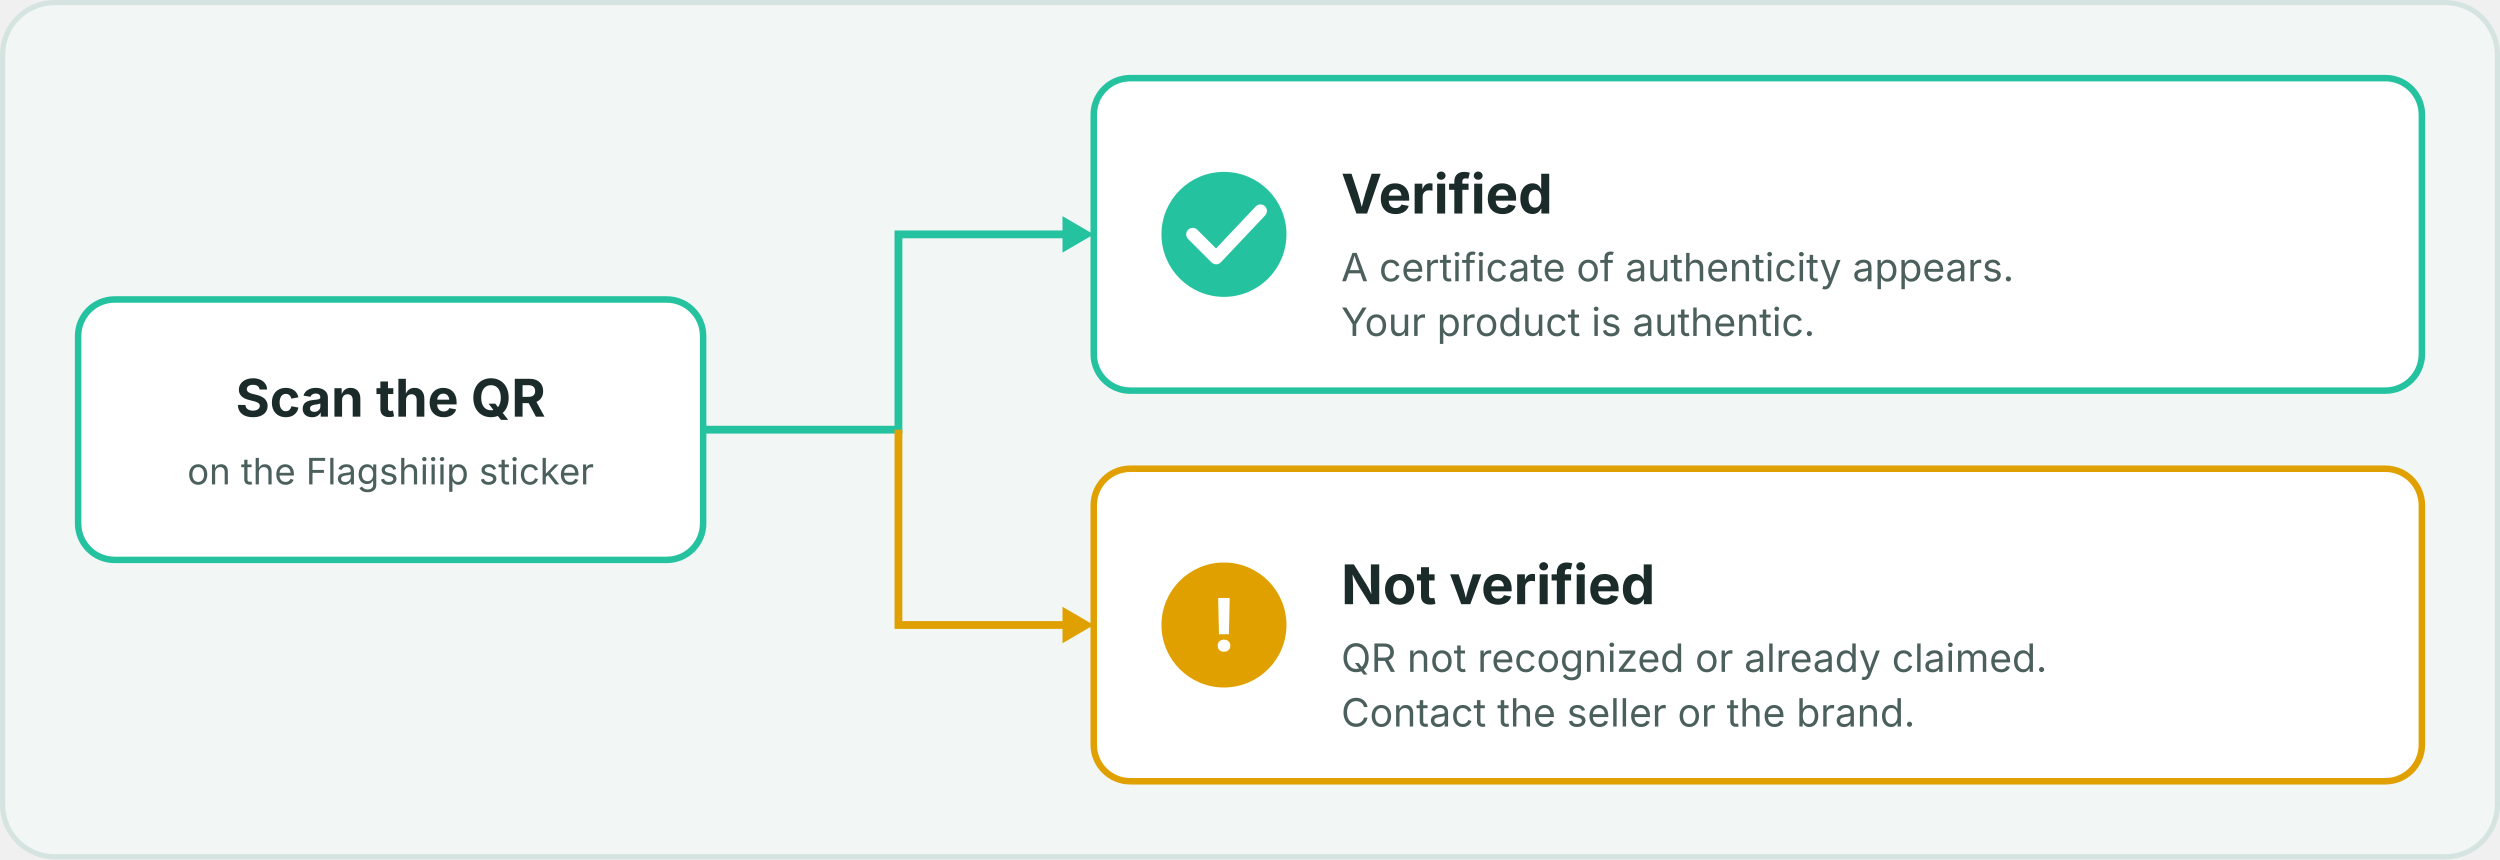
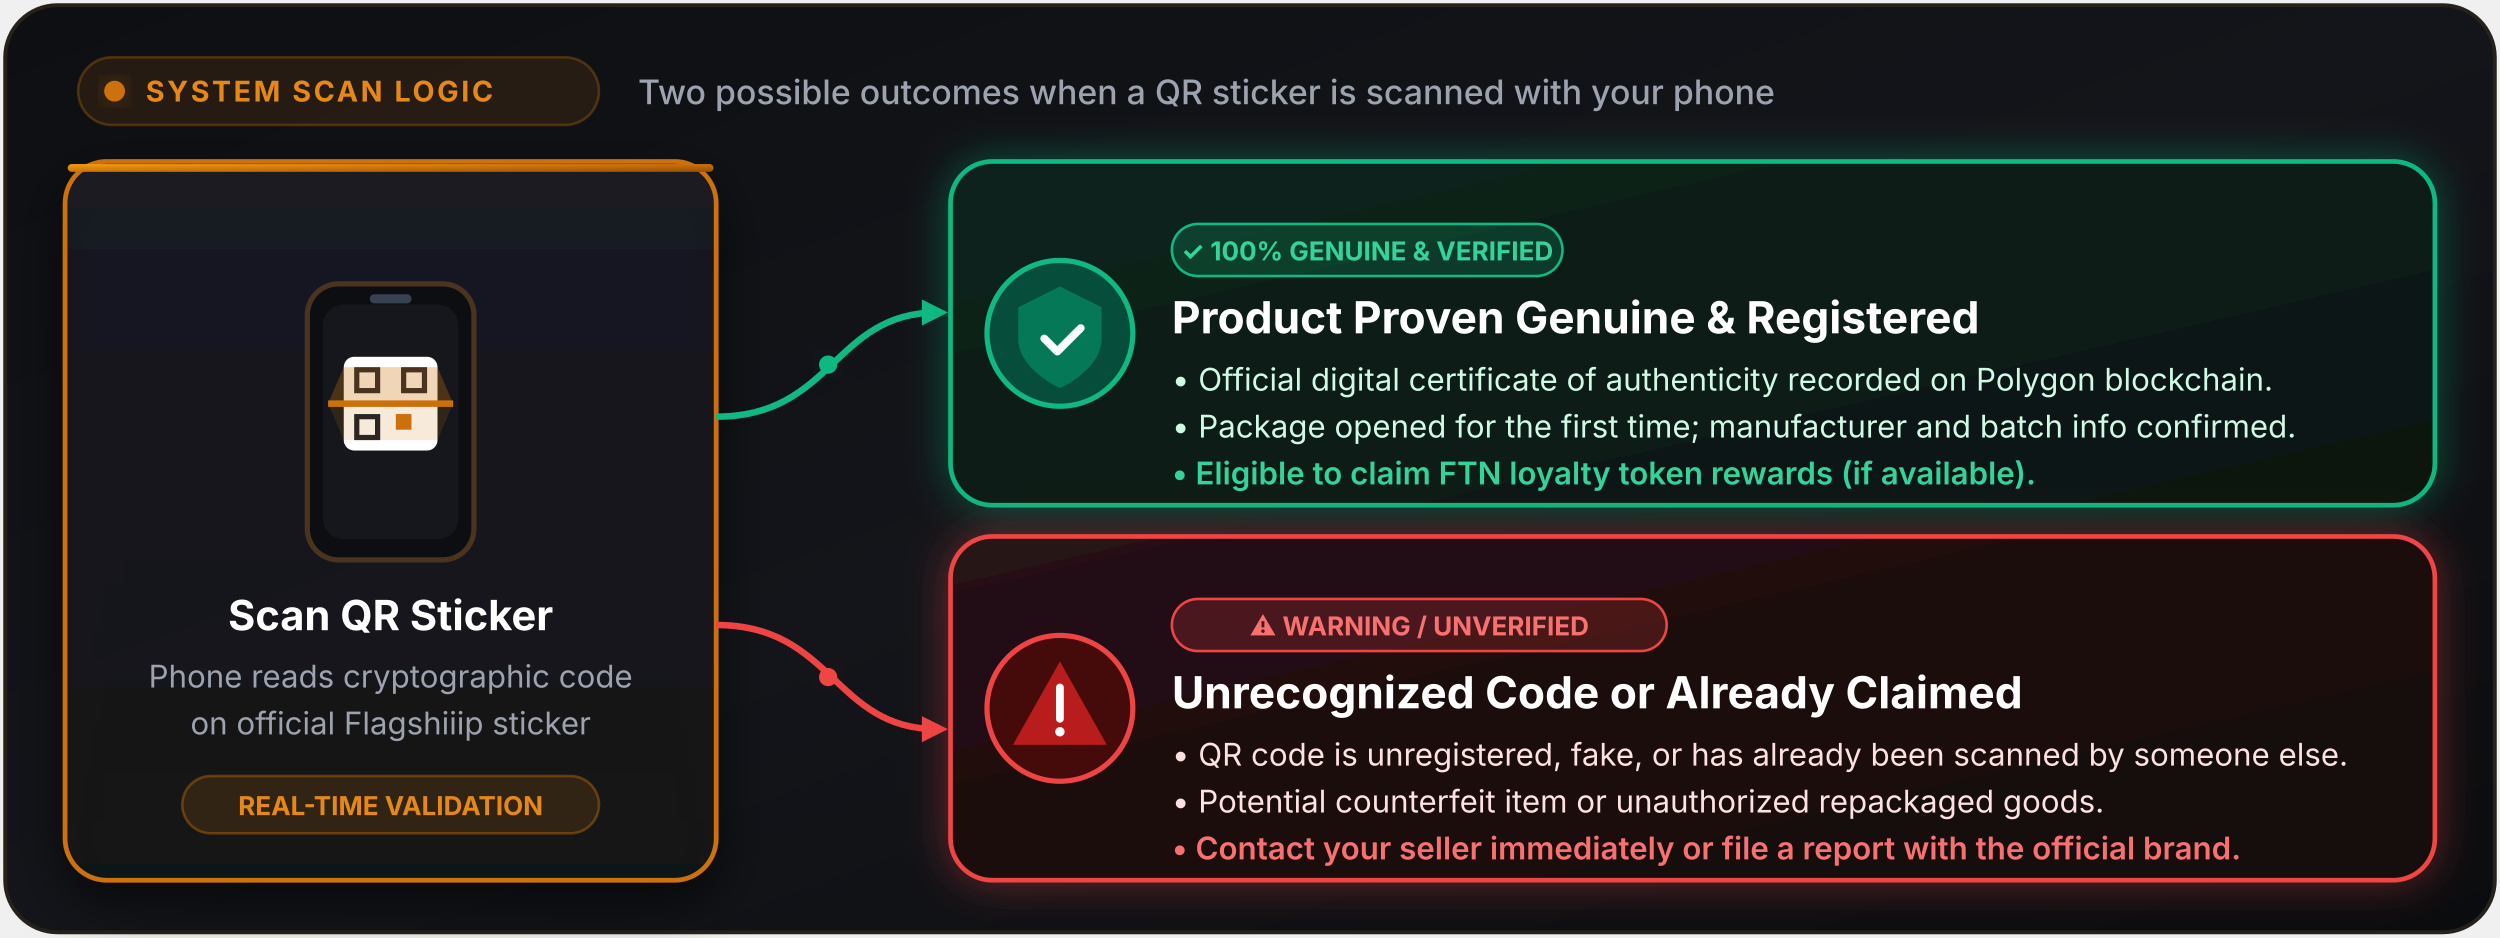
- <svg xmlns="http://www.w3.org/2000/svg" viewBox="0 0 960 330" width="960" height="330" role="img" aria-label="Scan result: verified or not verified">
-   <rect x="1" y="1" width="958" height="328" rx="20" fill="#F2F7F6" stroke="#D5E4E0" stroke-width="2" />
-   <rect x="30" y="115" width="240" height="100" rx="14" fill="#FFFFFF" stroke="#25C2A0" stroke-width="2.5" />
-   <text x="150" y="160" text-anchor="middle" font-family="Inter, 'Segoe UI', Arial, sans-serif" font-size="20" font-weight="700" fill="#1B2B2A">Scan the QR</text>
-   <text x="150" y="186" text-anchor="middle" font-family="Inter, 'Segoe UI', Arial, sans-serif" font-size="14" font-weight="400" fill="#4B5F5C">on the Flagshiiip sticker</text>
-   <polyline points="270,165 345,165 345,90 412,90" fill="none" stroke="#25C2A0" stroke-width="3" />
-   <polygon points="420,90 408,83 408,97" fill="#25C2A0" />
-   <polyline points="345,165 345,240 412,240" fill="none" stroke="#E0A100" stroke-width="3" />
-   <polygon points="420,240 408,233 408,247" fill="#E0A100" />
-   <rect x="420" y="30" width="510" height="120" rx="14" fill="#FFFFFF" stroke="#25C2A0" stroke-width="2.5" />
-   <circle cx="470" cy="90" r="24" fill="#25C2A0" />
-   <path d="M458 90 l9 9 l17 -18" fill="none" stroke="#FFFFFF" stroke-width="5" stroke-linecap="round" stroke-linejoin="round" />
-   <text x="515" y="82" text-anchor="start" font-family="Inter, 'Segoe UI', Arial, sans-serif" font-size="21" font-weight="700" fill="#1B2B2A">Verified</text>
-   <text x="515" y="108" text-anchor="start" font-family="Inter, 'Segoe UI', Arial, sans-serif" font-size="15" font-weight="400" fill="#4B5F5C">A certificate of authenticity appears.</text>
-   <text x="515" y="129" text-anchor="start" font-family="Inter, 'Segoe UI', Arial, sans-serif" font-size="15" font-weight="400" fill="#4B5F5C">Your product is authentic.</text>
-   <rect x="420" y="180" width="510" height="120" rx="14" fill="#FFFFFF" stroke="#E0A100" stroke-width="2.5" />
-   <circle cx="470" cy="240" r="24" fill="#E0A100" />
-   <text x="470" y="250" text-anchor="middle" font-family="Inter, 'Segoe UI', Arial, sans-serif" font-size="28" font-weight="700" fill="#FFFFFF">!</text>
-   <text x="515" y="232" text-anchor="start" font-family="Inter, 'Segoe UI', Arial, sans-serif" font-size="21" font-weight="700" fill="#1B2B2A">Not verified</text>
-   <text x="515" y="258" text-anchor="start" font-family="Inter, 'Segoe UI', Arial, sans-serif" font-size="15" font-weight="400" fill="#4B5F5C">QR not recognized or already claimed.</text>
-   <text x="515" y="279" text-anchor="start" font-family="Inter, 'Segoe UI', Arial, sans-serif" font-size="15" font-weight="400" fill="#4B5F5C">Contact the seller or the brand.</text>
+ <svg xmlns="http://www.w3.org/2000/svg" viewBox="0 0 960 360" width="100%" height="100%" role="img" aria-label="Scan result: verified or not verified">
+   <defs>
+     <linearGradient id="bgGrad3" x1="0%" y1="0%" x2="100%" y2="100%">
+       <stop offset="0%" stop-color="#0E0F12" />
+       <stop offset="50%" stop-color="#14151A" />
+       <stop offset="100%" stop-color="#0B0C0E" />
+     </linearGradient>
+     <linearGradient id="cardGrad3" x1="0%" y1="0%" x2="0%" y2="100%">
+       <stop offset="0%" stop-color="#1A1B22" stop-opacity="0.9" />
+       <stop offset="100%" stop-color="#111217" stop-opacity="0.96" />
+     </linearGradient>
+     <linearGradient id="amberGrad3" x1="0%" y1="0%" x2="100%" y2="100%">
+       <stop offset="0%" stop-color="#F59E0B" />
+       <stop offset="50%" stop-color="#CC710B" />
+       <stop offset="100%" stop-color="#9A4E04" />
+     </linearGradient>
+     <linearGradient id="successCard" x1="0%" y1="0%" x2="100%" y2="100%">
+       <stop offset="0%" stop-color="#0D241C" />
+       <stop offset="100%" stop-color="#081410" />
+     </linearGradient>
+     <linearGradient id="warningCard" x1="0%" y1="0%" x2="100%" y2="100%">
+       <stop offset="0%" stop-color="#261214" />
+       <stop offset="100%" stop-color="#140B0C" />
+     </linearGradient>
+     <linearGradient id="emeraldGrad3" x1="0%" y1="0%" x2="100%" y2="100%">
+       <stop offset="0%" stop-color="#34D399" />
+       <stop offset="100%" stop-color="#10B981" />
+       <stop offset="100%" stop-color="#059669" />
+     </linearGradient>
+     <linearGradient id="redGrad3" x1="0%" y1="0%" x2="100%" y2="100%">
+       <stop offset="0%" stop-color="#F87171" />
+       <stop offset="50%" stop-color="#EF4444" />
+       <stop offset="100%" stop-color="#DC2626" />
+     </linearGradient>
+     <filter id="shadowGlow3" x="-20%" y="-20%" width="140%" height="140%">
+       <feDropShadow dx="0" dy="8" stdDeviation="10" flood-color="#000000" flood-opacity="0.6" />
+     </filter>
+     <filter id="dotGlow3" x="-30%" y="-30%" width="160%" height="160%">
+       <feDropShadow dx="0" dy="0" stdDeviation="6" flood-color="#CC710B" flood-opacity="0.6" />
+     </filter>
+     <filter id="successGlow" x="-30%" y="-30%" width="160%" height="160%">
+       <feDropShadow dx="0" dy="0" stdDeviation="8" flood-color="#10B981" flood-opacity="0.4" />
+     </filter>
+     <filter id="warningGlow" x="-30%" y="-30%" width="160%" height="160%">
+       <feDropShadow dx="0" dy="0" stdDeviation="8" flood-color="#EF4444" flood-opacity="0.4" />
+     </filter>
+   </defs>
+   <rect x="2" y="2" width="956" height="356" rx="20" fill="url(#bgGrad3)" stroke="#26211A" stroke-width="1.5" />
+   <g transform="translate(30, 22)">
+     <rect x="0" y="0" width="200" height="26" rx="13" fill="#CC710B" fill-opacity="0.12" stroke="#CC710B" stroke-opacity="0.3" stroke-width="1" />
+     <circle cx="14" cy="13" r="4" fill="#CC710B" filter="url(#dotGlow3)" />
+     <text x="26" y="17" font-family="Inter, -apple-system, sans-serif" font-size="11" font-weight="700" fill="#E68817" letter-spacing="1">SYSTEM SCAN LOGIC</text>
+     <text x="215" y="18" font-family="Inter, -apple-system, sans-serif" font-size="13" font-weight="500" fill="#9CA3AF">Two possible outcomes when a QR sticker is scanned with your phone</text>
+   </g>
+   <g transform="translate(25, 62)">
+     <rect x="0" y="0" width="250" height="276" rx="16" fill="url(#cardGrad3)" stroke="#CC710B" stroke-width="1.8" filter="url(#shadowGlow3)" />
+     <rect x="1" y="1" width="248" height="3" rx="1.5" fill="url(#amberGrad3)" />
+     <g transform="translate(125, 95)">
+       <rect x="-32" y="-48" width="64" height="106" rx="12" fill="#0D0E12" stroke="#4A3420" stroke-width="2" />
+       <rect x="-26" y="-40" width="52" height="90" rx="8" fill="#15171C" />
+       <rect x="-8" y="-44" width="16" height="3.5" rx="1.7" fill="#374151" />
+       <rect x="-18" y="-20" width="36" height="36" rx="4" fill="#FFFFFF" />
+       <rect x="-14" y="-16" width="10" height="10" fill="#111827" />
+       <rect x="-12" y="-14" width="6" height="6" fill="#FFFFFF" />
+       <rect x="4" y="-16" width="10" height="10" fill="#111827" />
+       <rect x="6" y="-14" width="6" height="6" fill="#FFFFFF" />
+       <rect x="-14" y="2" width="10" height="10" fill="#111827" />
+       <rect x="-12" y="4" width="6" height="6" fill="#FFFFFF" />
+       <rect x="2" y="2" width="6" height="6" fill="#CC710B" />
+       <line x1="-24" y1="-2" x2="24" y2="-2" stroke="#CC710B" stroke-width="2.5" />
+       <polygon points="-24,-2 24,-2 18,-16 -18,-16" fill="#CC710B" fill-opacity="0.3" />
+       <polygon points="-24,-2 24,-2 18,12 -18,12" fill="#CC710B" fill-opacity="0.15" />
+     </g>
+     <text x="125" y="180" text-anchor="middle" font-family="Inter, -apple-system, sans-serif" font-size="16" font-weight="700" fill="#FFFFFF">Scan QR Sticker</text>
+     <text x="125" y="202" text-anchor="middle" font-family="Inter, -apple-system, sans-serif" font-size="12" font-weight="400" fill="#9CA3AF">Phone reads cryptographic code</text>
+     <text x="125" y="220" text-anchor="middle" font-family="Inter, -apple-system, sans-serif" font-size="12" font-weight="400" fill="#9CA3AF">on official Flagshiiip sticker</text>
+     <rect x="45" y="236" width="160" height="22" rx="11" fill="#CC710B" fill-opacity="0.15" stroke="#CC710B" stroke-opacity="0.4" stroke-width="1" />
+     <text x="125" y="251" text-anchor="middle" font-family="Inter, -apple-system, sans-serif" font-size="10" font-weight="700" fill="#E68817">REAL-TIME VALIDATION</text>
+   </g>
+   <path d="M 275 160 C 320 160, 320 120, 360 120" fill="none" stroke="#10B981" stroke-width="2.5" />
+   <polygon points="364,120 354,115 354,125" fill="#10B981" />
+   <circle cx="318" cy="140" r="3.5" fill="#10B981" filter="url(#successGlow)" />
+   <path d="M 275 240 C 320 240, 320 280, 360 280" fill="none" stroke="#EF4444" stroke-width="2.5" />
+   <polygon points="364,280 354,275 354,285" fill="#EF4444" />
+   <circle cx="318" cy="260" r="3.5" fill="#EF4444" filter="url(#warningGlow)" />
+   <g transform="translate(365, 62)">
+     <rect x="0" y="0" width="570" height="132" rx="16" fill="url(#successCard)" stroke="#10B981" stroke-width="1.8" filter="url(#successGlow)" />
+     <g transform="translate(42, 66)">
+       <circle cx="0" cy="0" r="28" fill="#064E3B" stroke="#10B981" stroke-width="2" />
+       <path d="M0 -18 L16 -10 V2 C16 14 0 21 0 21 C0 21 -16 14 -16 2 V-10 Z" fill="#047857" />
+       <path d="M-6 2 L-1 7 L8 -2" fill="none" stroke="#FFFFFF" stroke-width="3" stroke-linecap="round" stroke-linejoin="round" />
+     </g>
+     <g transform="translate(85, 24)">
+       <rect x="0" y="0" width="150" height="20" rx="10" fill="#10B981" fill-opacity="0.2" stroke="#10B981" stroke-width="1" />
+       <text x="75" y="14" text-anchor="middle" font-family="Inter, -apple-system, sans-serif" font-size="10" font-weight="700" fill="#34D399">✓ 100% GENUINE &amp; VERIFIED</text>
+       <text x="0" y="42" font-family="Inter, -apple-system, sans-serif" font-size="17" font-weight="700" fill="#FFFFFF">Product Proven Genuine &amp; Registered</text>
+       <g transform="translate(0, 58)">
+         <text x="0" y="6" font-family="Inter, -apple-system, sans-serif" font-size="12" font-weight="400" fill="#D1FAE5">• Official digital certificate of authenticity recorded on Polygon blockchain.</text>
+         <text x="0" y="24" font-family="Inter, -apple-system, sans-serif" font-size="12" font-weight="400" fill="#D1FAE5">• Package opened for the first time; manufacturer and batch info confirmed.</text>
+         <text x="0" y="42" font-family="Inter, -apple-system, sans-serif" font-size="12" font-weight="600" fill="#34D399">• Eligible to claim FTN loyalty token rewards (if available).</text>
+       </g>
+     </g>
+   </g>
+   <g transform="translate(365, 206)">
+     <rect x="0" y="0" width="570" height="132" rx="16" fill="url(#warningCard)" stroke="#EF4444" stroke-width="1.8" filter="url(#warningGlow)" />
+     <g transform="translate(42, 66)">
+       <circle cx="0" cy="0" r="28" fill="#450A0A" stroke="#EF4444" stroke-width="2" />
+       <polygon points="0,-18 18,14 -18,14" fill="#B91C1C" />
+       <line x1="0" y1="-8" x2="0" y2="4" stroke="#FFFFFF" stroke-width="3" stroke-linecap="round" />
+       <circle cx="0" cy="9" r="1.8" fill="#FFFFFF" />
+     </g>
+     <g transform="translate(85, 24)">
+       <rect x="0" y="0" width="190" height="20" rx="10" fill="#EF4444" fill-opacity="0.2" stroke="#EF4444" stroke-width="1" />
+       <text x="95" y="14" text-anchor="middle" font-family="Inter, -apple-system, sans-serif" font-size="10" font-weight="700" fill="#F87171">⚠ WARNING / UNVERIFIED</text>
+       <text x="0" y="42" font-family="Inter, -apple-system, sans-serif" font-size="17" font-weight="700" fill="#FFFFFF">Unrecognized Code or Already Claimed</text>
+       <g transform="translate(0, 58)">
+         <text x="0" y="6" font-family="Inter, -apple-system, sans-serif" font-size="12" font-weight="400" fill="#FEE2E2">• QR code is unregistered, fake, or has already been scanned by someone else.</text>
+         <text x="0" y="24" font-family="Inter, -apple-system, sans-serif" font-size="12" font-weight="400" fill="#FEE2E2">• Potential counterfeit item or unauthorized repackaged goods.</text>
+         <text x="0" y="42" font-family="Inter, -apple-system, sans-serif" font-size="12" font-weight="600" fill="#F87171">• Contact your seller immediately or file a report with the official brand.</text>
+       </g>
+     </g>
+   </g>
</svg>
